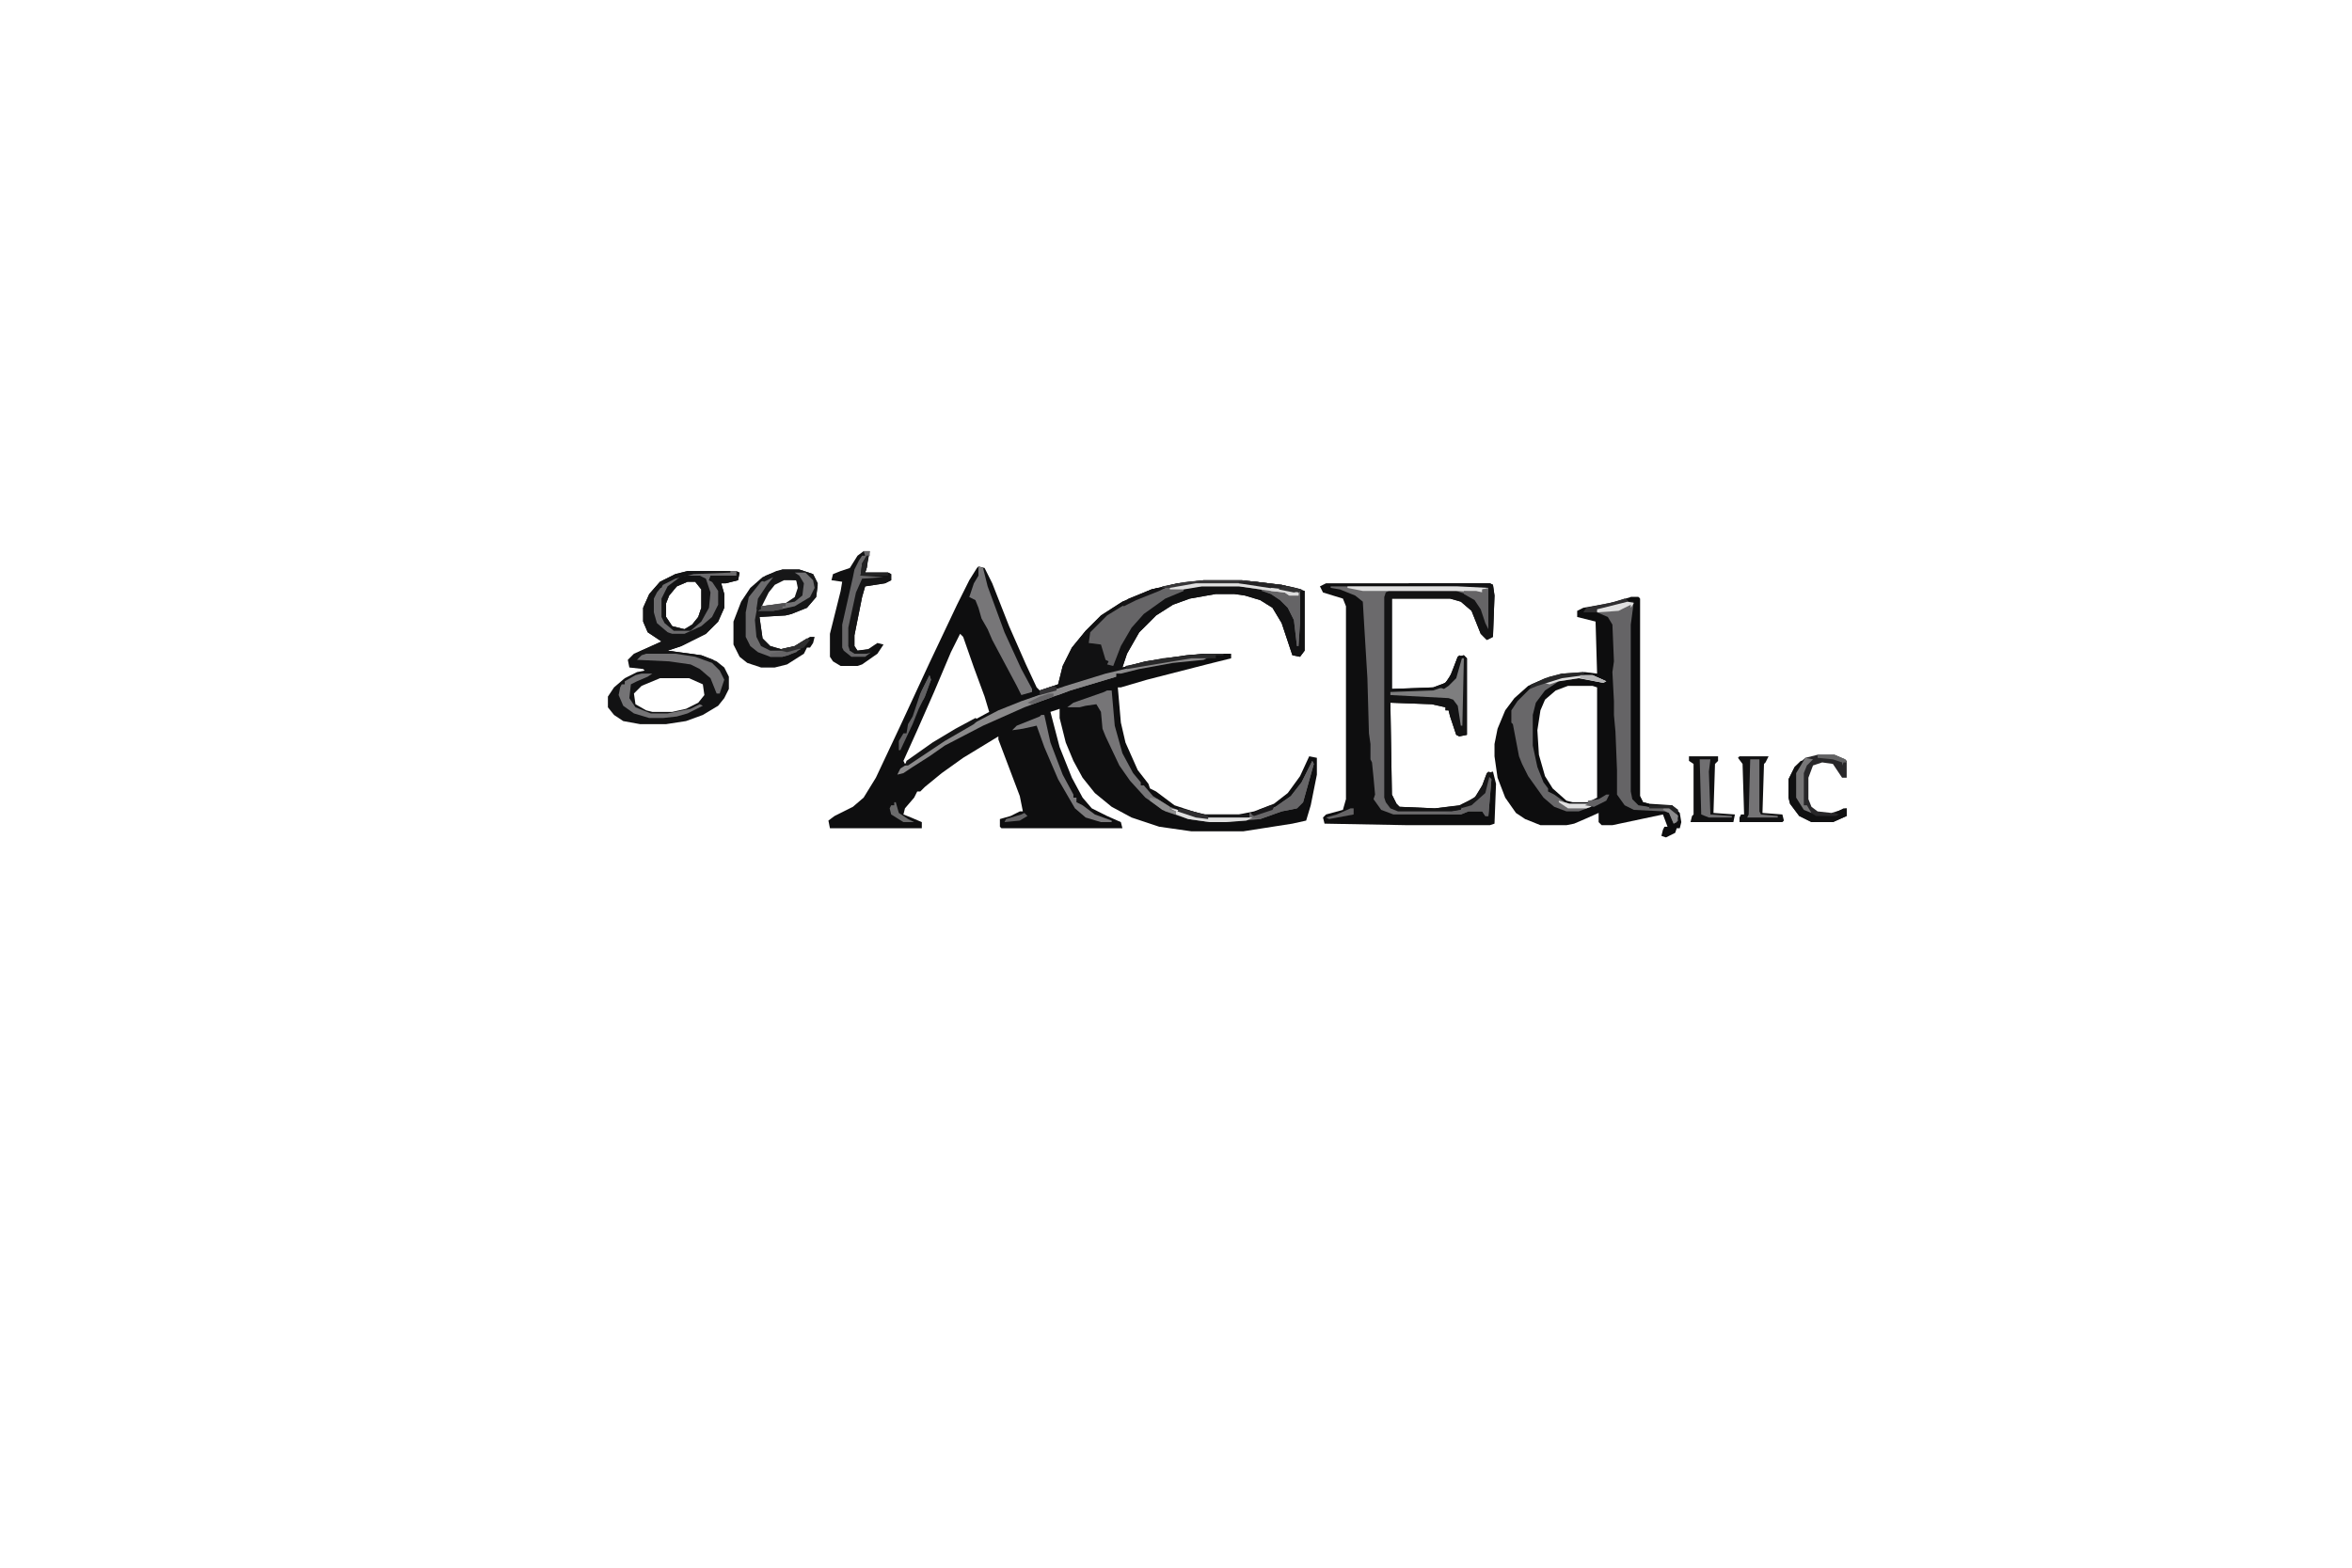
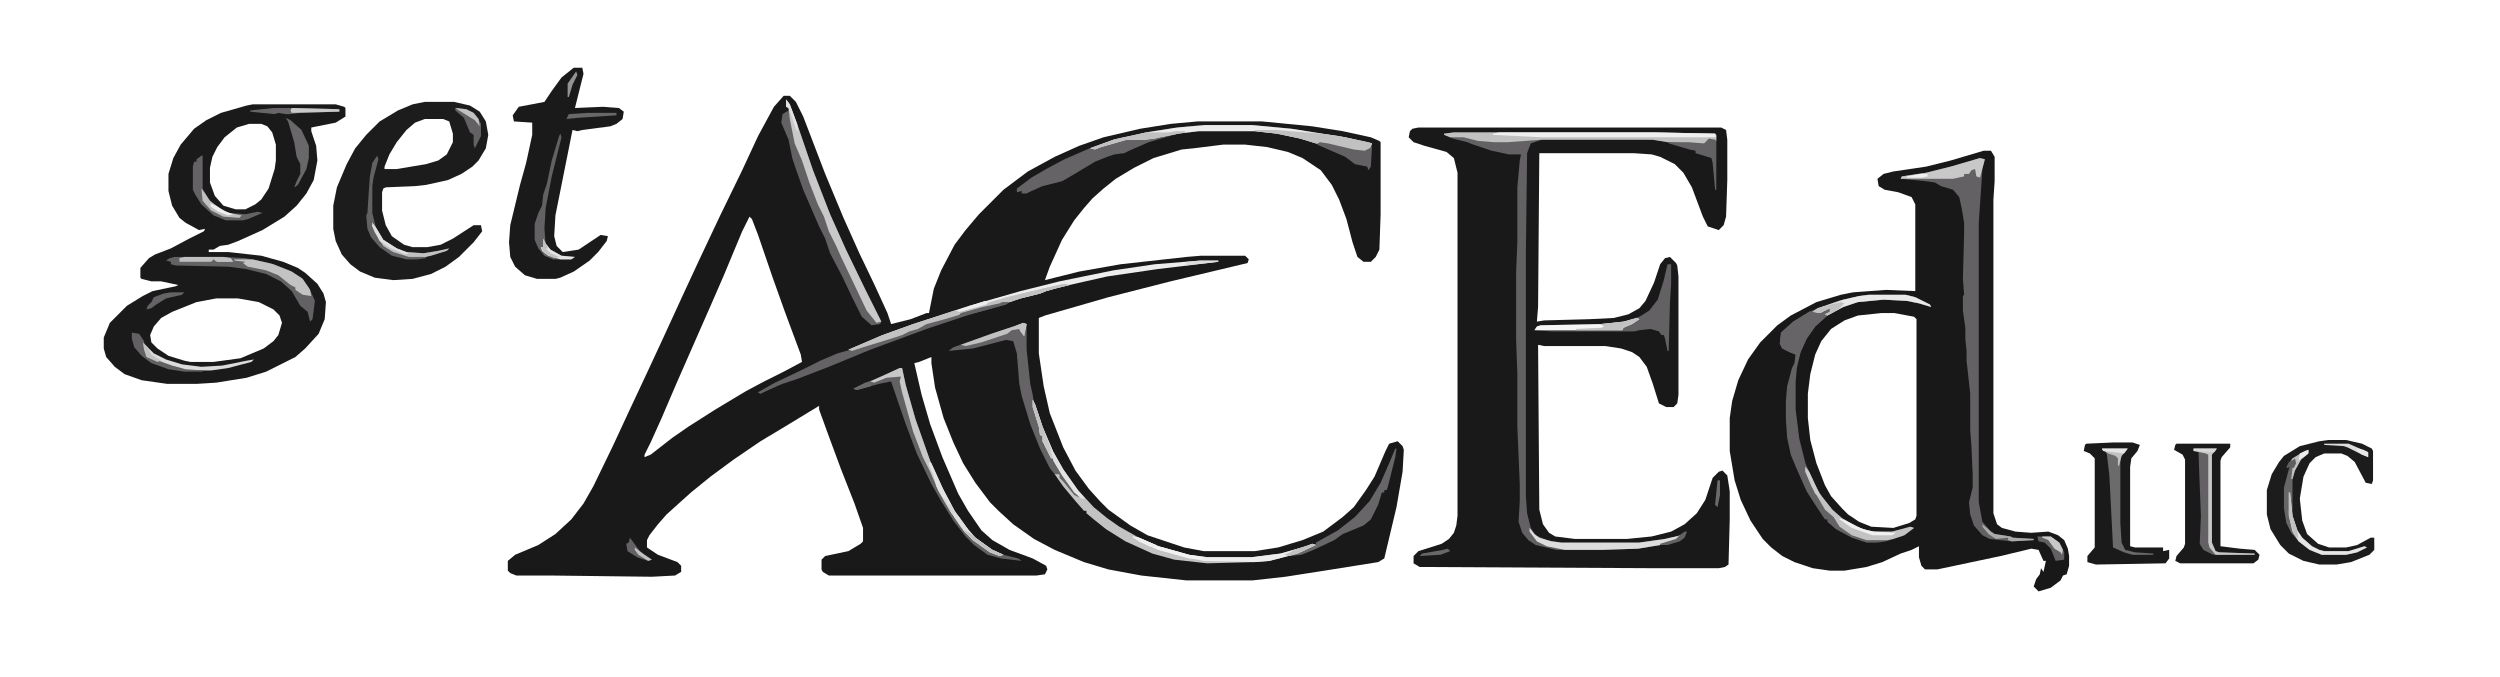
- <svg xmlns="http://www.w3.org/2000/svg" version="1.1" viewBox="0 0 1536 1024" width="1536" height="1024">
-   <path transform="translate(639,370)" d="m0 0 4 1 5 10 11 28 11 25 7 15 2 2 12-4 3-12 6-12 9-11 10-10 14-9 19-8 17-4 17-2h25l26 3 15 4v39l-3 4-5-1-7-21-6-10-8-5-10-3-7-1h-12l-17 3-11 4-11 7-11 11-8 14-3 9 15-4 27-4 12-1h17v3l-16 4-39 10-17 5h-2l2 23 3 13 8 18 7 9 1 3 4 2 12 9 15 5 5 1h22l10-2 13-5 9-7 8-11 6-13 5 1v11l-4 20-3 10-9 2-32 5h-34l-21-3-18-6-13-7-11-9-8-10-6-11-5-12-4-16v-6l-6 2 6 23 8 20 7 13 6 7 10 5 9 4 1 4h-79l-1-1v-5l7-2 6-3h2l-2-10-14-37v-2l-23 14-14 10-11 9-3 3h-2l-2 4-6 7-1 4 5 2 7 3v4h-60l-1-5 4-3 12-6 7-6 8-13 16-34 19-41 18-38 8-16 5-8zm-12 44-6 12-11 26-11 25-9 20 1 2 15-11 18-11 22-12-3-10-7-19-7-20z" fill="#0E0E0F" />
-   <path transform="translate(866,381)" d="m0 0h107l2 1 1 7-1 27-4 2-4-4-6-15-7-6-7-2h-38v59l27-1 8-3 4-6 4-11 4-1 2 2v50l-5 1-2-1-4-12-1-4h-2v-2l-9-2-27-1 1 60 3 6 2 2 23 1 16-2 10-5 5-8 3-8 4-1 2 8-1 26-3 1h-54l-54-1-1-4 2-2 11-3 2-7v-126l-2-5-13-4-2-4z" fill="#0E0E0F" />
-   <path transform="translate(1065,390)" d="m0 0h5l1 1v129l2 4 4 1 15 1 5 5 1 6-1 4h-2l-1 3-6 3-3-1 1-4 1-2h2l-3-8-33 7h-7l-2-2v-6l-9 4-7 3-5 1h-17l-10-4-6-4-7-10-5-13-2-14v-8l2-10 5-12 6-8 9-8 11-5 11-3 15-1 8 1-1-34-12-3v-4l4-2 17-3zm-41 58-8 3-7 6-3 7-2 13 1 16 4 14 5 8 9 8 4 1h10l6-3v-72l-3-1z" fill="#0D0D0E" />
-   <path transform="translate(786,379)" d="m0 0h25l26 3 15 4v39l-3 4-5-1-7-21-6-10-8-5-10-3-7-1h-12l-17 3-11 4-11 7-11 11-8 14-3 9 15-4 27-4 12-1h12v1h-5v2l-28 3-22 4-12 3h-3v2l-30 9-30 11-27 12-25 13-10 7-11 7-6 4-4 1 2-4 11-7 15-10 15-9 23-12 15-6 11-4 1-3 12-4 3-12 6-12 9-11 10-10 14-9 19-8 17-4z" fill="#111112" />
-   <path transform="translate(449,373)" d="m0 0h32l2 1-1 5-8 2h-3l2 7v9l-4 9-8 8-16 8-9 3 22 3 10 4 5 4 3 6v8l-3 6-4 5-10 6-11 4-13 2h-17l-11-2-6-4-4-5v-7l4-6 7-6 8-4 5-1-1-1-9-1-1-5 4-4 18-8-9-6-3-7v-9l4-9 7-8 10-5zm0 7-7 3-5 6-2 5v9l4 6 8 2 5-3 4-5 2-6v-12l-4-5zm-18 63-12 5-5 5 1 7 7 4 4 1h13l9-2 8-4 4-5-1-7-9-4z" fill="#121213" />
-   <path transform="translate(869,383)" d="m0 0h83l20 1v27l-2-4-3-9-4-6-7-4-5-1h-46v134l3 6 5 2h35l8-2 8-4 6-7 2-9 2 2-2 24h-2l-2-3h-9l-5 2h-44l-8-3-5-7 1-3-1-11-1-10-1-2v-10l-1-7-1-36-2-33-1-17-5-4-10-4-6-1z" fill="#6B6A6C" />
-   <path transform="translate(920,381)" d="m0 0h53l2 1 1 7-1 27-4 2-4-4-6-15-7-6-7-2h-38v59l27-1 8-3 4-6 4-11 4-1 2 2v50l-5 1-2-1-4-12-1-4h-2v-2l-9-2-27-1 1 60 3 6 2 2 23 1 18-2-1 3-6 1h-35l-5-2-3-4-1-3v-131l1-3 2-1h44l9 3 6 5 4 8 1 5 1-23h-20v-1l-32-1z" fill="#131314" />
-   <path transform="translate(511,372)" d="m0 0h11l9 3 3 6-1 9-6 7-10 4-4 1-17 1 2 14 5 5 7 2 9-2 10-6h3l-1 4-2 3h-2l-2 4-11 7-8 2h-9l-9-3-5-4-4-8v-15l5-13 6-9 8-7 9-4zm1 6-6 3-5 6-4 9 14-1 7-3 3-4 1-4-2-5z" fill="#111112" />
-   <path transform="translate(1063,393)" d="m0 0h4l-1 15v109l2 6 5 3 4 1h13l5 5 1 4-3 2-3-7-3-1-20-1-6-3-5-7v-16l-1-25-1-11v-9l-1-19 1-7-1-24-3-5-7-3v-2l16-4z" fill="#656466" />
-   <path transform="translate(564,360)" d="m0 0h4l-2 11-1 3h15l2 1v4l-4 2-13 2-2 7-5 25v7l2 3 7-1 6-4 4 1-4 6-10 7-3 1h-11l-5-3-2-3v-15l7-28 1-6-7-1 1-4 5-2 6-2 5-8z" fill="#101011" />
-   <path transform="translate(781,381)" d="m0 0h34l30 5h4v21l-1 15h-1l-2-17-4-8-5-5-6-4-7-3-14-2h-24l-12 1v2l-12 5-14 10-8 9-7 12-5 13-4-1 1-2-2-1-3-10-8-1 1-7 11-11 13-8 15-7 10-3z" fill="#666567" />
-   <path transform="translate(1025,441)" d="m0 0h15l9 4-2 1-16-3-13 2-9 6-6 8-2 8v20l3 14 4 10 3 4v2l4 2 7 5 3 1h15l-1 2-8 3h-8l-8-3-7-6-10-14-4-8-2-5-4-21-1-1v-8l4-6 8-8 7-4z" fill="#686769" />
-   <path transform="translate(723,451)" d="m0 0h3l2 23 5 18 7 13 5 6v2h2l6 7 11 7 13 5 8 2h31v-3l3 1 14-5 10-7 7-9 7-14 1 2-7 25-4 4-10 2-14 5-23 2h-10l-14-2-15-5-13-9-10-11-7-10-9-19-2-5-1-11-3-5-7 1-4 1h-8l4-3 20-7z" fill="#767577" />
-   <path transform="translate(477,373)" d="m0 0h4v3l-17 1-1 2 4 2 3 5v9l-4 8-9 8-10 4h-8l-5-3-6-5-2-7v-9l4-7h2l1-3 10-5 10-2zm-28 7-7 3-5 6-2 5v9l4 6 8 2 5-3 4-5 2-6v-12l-4-5z" fill="#6D6C6E" />
-   <path transform="translate(519,374)" d="m0 0h7l5 5 1 4h2l-1 7-6 7-10 4-4 1-17 1 2 14 5 5 7 2 9-2 8-5 2 1-4 5-10 5-4 1h-8l-8-3-5-4-3-6v-16l2-10 8-10 8-4 3 1-8 7-5 10-1 4h3v-2l16-2 6-1 5-4 1-8-3-5z" fill="#161617" />
-   <path transform="translate(449,373)" d="m0 0h28v1l-24 1-12 3-8 4-4 5-2 4v9l2 7 7 6 3 1h8l11-5 7-6 4-8v-9l-4-6-2-1 1-3h17v-2h2l-1 5-8 2h-3l2 7v9l-4 9-8 8-16 8-9 3 22 3 8 3-1 3-11-4-13-2h-19l-7 2 2-4 15-7-9-6-3-7v-9l4-9 7-8 10-5z" fill="#141415" />
-   <path transform="translate(1187,493)" d="m0 0h11l7 3 1 1v11h-3l-6-9-7-1-6 2-3 8v14l2 5 4 3 9 1 10-3v5l-9 4h-14l-8-4-6-8-1-4v-12l4-8 7-6z" fill="#282729" />
-   <path transform="translate(639,370)" d="m0 0 3 1 3 12 11 30 11 24 7 13v2l-7 2-3-6-16-30-3-7-4-7-2-7-2-5-4-2 3-9 3-5z" fill="#777678" />
-   <path transform="translate(1065,390)" d="m0 0h5l1 1v129l2 4 4 1v2l-7-1-4-4-1-5v-109l2-15h-5z" fill="#0C0C0D" />
-   <path transform="translate(1136,494)" d="m0 0h19l-2 4-1 1-1 32 13 1 1 4-1 1h-28v-3l1-2h2l-1-33-3-4z" fill="#111112" />
-   <path transform="translate(1103,494)" d="m0 0h19v3l-2 2-1 32 14 1-1 5h-28l1-4 1-1v-33l-3-2z" fill="#101011" />
-   <path transform="translate(778,429)" d="m0 0h12l-4 2-20 2-22 4-12 3h-3v2l-30 9-30 11-27 12-25 13-10 7-11 7-6 4-4 1 2-4 11-7 15-10 15-9 23-12 15-6 29-10 26-8 21-5 21-4z" fill="#8B8A8B" />
-   <path transform="translate(448,376)" d="m0 0h9l4 2 3 9-1 10-5 9-7 6h-11l-6-5-2-4v-12l4-8 8-6zm1 4-7 3-5 6-2 5v9l4 6 8 2 5-3 4-5 2-6v-12l-4-5z" fill="#131314" />
-   <path transform="translate(680,467)" d="m0 0h2l4 18 8 21 7 13v2h2v3l4 2 8 6 11 4v1h-7l-10-3-7-6-11-19-9-21-5-14-9 2-7 1 3-3 15-6z" fill="#7C7B7D" />
-   <path transform="translate(505,376)" d="m0 0 3 1-8 7-5 10-2 11 1 11 3 6 6 3h11l9-2-3 3-9 3h-8l-8-3-5-4-3-6v-16l2-10 8-10z" fill="#6D6C6E" />
-   <path transform="translate(564,360)" d="m0 0h4v3l-3 2-3 11h18l-3 2-14 1-5 16-3 15v15l3 1h11l-4 3h-9l-5-4-1-2v-15l7-31 1-5 3-6 2-3h2z" fill="#686769" />
-   <path transform="translate(422,427)" d="m0 0h19l13 2 11 4 5 5 3 6-3 9h-2l-4-10-7-6-6-3-14-2-21-1 3-3z" fill="#727173" />
-   <path transform="translate(566,363)" d="m0 0h1l-1 8-1 3h15l2 1v4l-4 2-13 2-2 7-5 25v7l2 3 9-1 1 2-4 1h-8l-3-2-1-3v-12l5-23 4-9 14-1-15-1 1-8z" fill="#151516" />
-   <path transform="translate(954,430)" d="m0 0h2l-1 44h-1l-2-13-3-4-3-1-38-2v-2l28-1 9-3 5-5z" fill="#7E7E7F" />
-   <path transform="translate(511,372)" d="m0 0h11l9 3 3 6v2h-2l-3-6-3-2h-4l3 3 1 8-3 5-6 4-4-1 6-4 2-6-1-5h-8l-6 3-4 5-4 8-1 3h-3l1-7 6-9 4-5-6 3-2-1 3-3z" fill="#171718" />
-   <path transform="translate(1178,496)" d="m0 0m-2 1h2l-4 8v16l4 7 8 5h13l2-1-3-1 6-3h2v5l-9 4h-14l-8-4-6-8-1-4v-12l4-8z" fill="#101011" />
-   <path transform="translate(857,497)" d="m0 0 1 2-7 25-4 4-10 2-14 5-7-1v-3l3 1 14-5 10-7 7-9z" fill="#676668" />
-   <path transform="translate(419,440)" d="m0 0h7l-3 2-7 3-4 2-1 9 4 6 10 4h11l15-3 6-3 2 1-10 5-7 2-9 1h-9l-10-3-7-5-3-7 1-5 1-2h2v-2l7-4z" fill="#747375" />
-   <path transform="translate(1143,496)" d="m0 0h6v34l1 2 11 1v1h-20l1-2z" fill="#747375" />
-   <path transform="translate(1110,496)" d="m0 0h7l-1 8 1 28 14 1v1h-15l-5-2z" fill="#706F71" />
-   <path transform="translate(824,385)" d="m0 0 15 1 5 2 4 1 1-3v21l-1 15h-1l-2-17-4-8-5-5-6-4-6-2z" fill="#656466" />
-   <path transform="translate(880,383)" d="m0 0h72l20 1-4 1v2l-16-1h-62l-10-2z" fill="#E0E0E0" />
-   <path transform="translate(519,374)" d="m0 0h7l5 5 1 5-3 6-10 6-14 3h-10l2-1v-2l16-2 6-1 5-4 1-8-3-5z" fill="#727173" />
-   <path transform="translate(786,379)" d="m0 0h25l26 3 13 3-2 2-33-5h-34l-12 2h-10v-1l16-3z" fill="#373638" />
-   <path transform="translate(972,507)" d="m0 0 2 2-2 24h-2l-2-3h-9l-5 2h-10v-1l11-2 1-2 8-4 6-7z" fill="#656466" />
-   <path transform="translate(968,385)" d="m0 0h4v26l-2-4-3-9-4-6-7-4v-2h8l4 1z" fill="#656466" />
-   <path transform="translate(637,469)" d="m0 0 2 1-3 3-19 11-24 16h-2l1-3 17-12 15-9z" fill="#141415" />
-   <path transform="translate(1179,495)" d="m0 0 5 1-4 4-2 5v21h2l3 5-5-2-5-8v-16z" fill="#777677" />
-   <path transform="translate(781,381)" d="m0 0h34l30 5 3 1v2h-6l-3-2-9-1-21-3h-24l-12 2h-9v-1z" fill="#E0E0E0" />
-   <path transform="translate(787,427)" d="m0 0h12v1h-5v2h-16l-42 7-1-2 24-5z" fill="#29292A" />
-   <path transform="translate(770,528)" d="m0 0 9 2 8 2h29v2l-4 1h-27l-16-5z" fill="#1A1A1B" />
-   <path transform="translate(607,441)" d="m0 0 1 3-4 11-4 8-4 10-8 17h-1v-6l3-5h2l1-6 3-5 5-15z" fill="#656466" />
-   <path transform="translate(725,441)" d="m0 0 4 1-30 9-8 3-9 1-8 3-3-1 19-7 10-2z" fill="#8A898A" />
-   <path transform="translate(764,528)" d="m0 0 5 1 16 5h33l-4 2-14 1h-10l-14-2-8-3v-2z" fill="#E0E0E0" />
-   <path transform="translate(809,380)" d="m0 0h12l21 3 8 2-2 2-39-6z" fill="#242325" />
-   <path transform="translate(972,504)" d="m0 0 3 1-2 1-3 12-9 8-7 2 4-4 6-4 4-7 3-8z" fill="#171718" />
-   <path transform="translate(1061,391)" d="m0 0 2 1v2l-14 4h-6v2h-9l2-3 19-4z" fill="#2F2E30" />
-   <path transform="translate(1025,441)" d="m0 0h15l9 4-2 1-16-3-13 2-6 2-4-1 12-4z" fill="#E0E0E0" />
-   <path transform="translate(953,428)" d="m0 0 2 1-4 14-5 5-3 2-3-1 6-5 6-15z" fill="#111112" />
-   <path transform="translate(1034,439)" d="m0 0 1 2-15 2-16 5-5 2 1-3 12-5 8-2z" fill="#272728" />
-   <path transform="translate(566,363)" d="m0 0h1l-1 8-1 3h15v2h-18l1-8z" fill="#222223" />
-   <path transform="translate(751,521)" d="m0 0 5 1 8 5v2l4 1v2l-9-3-8-6z" fill="#8E8E8F" />
-   <path transform="translate(1063,393)" d="m0 0 4 1-2 3v-2l-8 4-14 1v-2l16-4z" fill="#E0E0E0" />
-   <path transform="translate(584,524)" d="m0 0h1l2 7 6 4 4 2h-7l-8-5-1-4 1-2h2z" fill="#6B6B6C" />
-   <path transform="translate(756,384)" d="m0 0h5l-4 2-15 6-8 4-2-1 5-4 15-6z" fill="#141315" />
-   <path transform="translate(511,394)" d="m0 0h2v2h-2v2l-6 1h-10l2-1v-2z" fill="#515052" />
-   <path transform="translate(770,528)" d="m0 0 9 2 10 3v2l-8-1-12-4z" fill="#2F2E30" />
-   <path transform="translate(1187,493)" d="m0 0h11l7 3 1 2h-2l-1 2v-2l-6-2-10-1z" fill="#636364" />
-   <path transform="translate(521,423)" d="m0 0 2 1-8 4-4 1h-8v-2z" fill="#656466" />
-   <path transform="translate(1087,527)" d="m0 0 5 1 4 5-1 4-2 1-3-7-4-2z" fill="#8C8B8C" />
-   <path transform="translate(882,528)" d="m0 0h2v4l-16 3-2-1 7-2z" fill="#656466" />
-   <path transform="translate(1018,523)" d="m0 0 7 2h15l-1 2-3 1h-12l-6-4z" fill="#E0E0E0" />
-   <path transform="translate(527,417)" d="m0 0 2 1-4 5-11 3-4-1v-1l9-2z" fill="#2E2E2F" />
-   <path transform="translate(1077,526)" d="m0 0h15l4 3-1 3-5-4h-13z" fill="#232324" />
-   <path transform="translate(1049,519)" d="m0 0h2l-2 4-8 4-6-1 2-1v-2l7-1z" fill="#646365" />
-   <path transform="translate(607,441)" d="m0 0 1 3-4 11-1 2h-3l2-6z" fill="#626163" />
-   <path transform="translate(688,452)" d="m0 0m-3 1h3v2l-14 5-3-1 8-4z" fill="#656466" />
-   <path transform="translate(830,384)" d="m0 0 10 1 8 2v2h-6l-3-2-9-1z" fill="#DCDCDC" />
-   <path transform="translate(832,525)" d="m0 0m-2 1 2 1-1 2-12 4-2-1 5-3z" fill="#19181A" />
-   <path transform="translate(1032,441)" d="m0 0h8l9 4-2 1-15-3z" fill="#B5B5B6" />
-   <path transform="translate(669,531)" d="m0 0 2 2-5 3-10 1 1-2 10-3z" fill="#656466" />
-   <path transform="translate(838,383)" d="m0 0 8 1 4 2-5 1-10-2z" fill="#313132" />
-   <path transform="translate(688,448)" d="m0 0 2 1v2l-11 3v-3z" fill="#333234" />
+ <svg xmlns="http://www.w3.org/2000/svg" version="1.1" viewBox="0 0 2048 553" width="891" height="241">
+   <path transform="translate(642,78)" d="m0 0h5l5 5 6 12 18 47 15 36 13 29 12 25 11 24 3 9 16-4 13-5h2l4-20 6-15 11-21 9-12 11-13 20-20 20-15 22-12 20-9 20-7 30-7 25-4 22-2h53l41 4 25 4 23 5 7 3 1 1v59l-1 29-3 6-4 4h-6l-5-4-4-12-5-19-6-16-6-12-9-12-15-10-12-5-17-4-18-2h-18l-24 3-10 1-23 7-16 8-15 9-10 8-9 8-7 8-8 10-10 16-10 22-4 11 28-7 34-6 54-6 12-1h36l3 3-1 3-63 15-51 13-52 15-5 2v29l4 27 5 22 11 28 10 19 11 15 9 10 7 7 18 13 14 8 30 10 16 3h42l19-3 20-6 17-7 16-12 9-8 10-14 7-11 9-21 3-6 7-2 4 4 1 3-1 18-5 29-10 42-5 3-44 7-32 5-27 3h-54l-37-4-27-5-20-6-24-10-17-9-17-12-12-11-7-7-12-16-10-16-8-17-8-20-7-25-3-20v-5l-10 4-4 1 6 26 7 24 10 27 13 30 8 14 11 16 9 8 14 8 19 7 11 6 1 3-2 4-7 1h-170l-5-3-1-2v-8l3-3 19-4 10-6 2-2v-11l-7-20-11-28-10-27-8-22v-3l-28 17-20 12-22 15-19 14-16 13-20 18-7 8-7 9-2 4v6l9 6 16 6 3 3v5l-5 3-19 1-82-1h-29l-5-2-2-2v-8l6-5 19-8 14-9 13-12 10-13 8-14 16-33 13-28 15-32 13-28 17-37 13-28 17-36 18-37 13-28 13-24zm-28 99-6 12-15 36-10 23-11 25-18 41-12 28-9 20-5 10v2l5-2 18-14 13-9 22-14 25-15 15-8 16-8 15-8-1-6-13-35-10-28-12-35-5-13z" fill="#19191A" />
+   <path transform="translate(1162,104)" d="m0 0h248l4 2 1 8v33l-1 30-2 7-4 4-9-3-4-8-9-24-7-12-7-7-12-6-7-2-15-1h-77l-1 126-1 12 6-1 37-1 20-1 12-3 9-5 5-6 7-15 5-15 4-5 4-1 5 5 1 2 1 9v97l-1 7-3 3h-6l-6-3-5-16-5-14-6-8-6-4-9-3-13-2h-50l-5-1 1 135 3 12 5 7 5 3 16 2h43l20-2 16-4 11-6 10-9 7-11 6-18 5-5 3-1 4 4 2 13v23l-1 37-3 2-5 1h-53l-192-1-5-3v-6l4-4 19-6 6-4 4-5 2-6 1-8v-281l-3-12-6-5-18-5-9-3-4-4 1-5 2-2z" fill="#19191A" />
+   <path transform="translate(1625,123)" d="m0 0h6l3 5v20l-1 15v257l3 9 4 3 11 3 13 1 14-1 8 3 5 4 3 7 1 6v8l-2 7-3 1-2 4-8 6-10 3-4-4 2-6 3-4 1-5 2 3 2-9h-2l-4-9-6-1-25 6-52 11h-10l-3-3-2-7v-9l-6 3-9 3-15 7-13 4-18 3h-12l-14-2-15-5-10-5-9-7-7-7-10-15-8-17-5-16-4-24v-27l2-14 5-17 8-17 10-14 14-14 11-8 21-11 20-6 10-2 27-2 24 1v-71l-3-6-11-4-11-2-5-3-1-6 5-4 8-2 27-4 20-5zm-84 133-19 2-11 4-11 7-8 10-5 11-4 16-2 16v20l2 18 5 19 7 18 5 9 9 10 5 5 9 6 10 4 18 1 13-4 5-3 1-3v-161l-2-2-16-3z" fill="#181819" />
+   <path transform="translate(207,85)" d="m0 0h68l7 2 1 1v7l-8 5-20 4v3l4 12 1 12-3 16-6 11-8 10-10 9-18 11-20 9-8 3-7 1-5 3h-4v2h16l27 3 18 5 12 5 6 4 10 9 5 8 2 7-1 14-5 12-11 12-8 7-24 12-16 5-25 4-16 1h-24l-21-3-14-5-8-6-7-8-2-7v-9l5-12 14-14 13-8 8-4 19-4 2-1-14-3h-8l-8-2-1-1v-8l7-8 5-3 13-5 15-8 12-6 1-2-5 1-11-6-5-4-6-10-3-12v-14l4-13 6-11 11-13 10-7 12-6 21-6zm-3 16-10 3-10 8-6 8-4 8-2 9v12l4 11 7 8 10 3h8l8-4 5-4 6-9 5-16 1-7v-13l-3-10-4-5-5-2zm-27 143-16 3-20 8-9 5-6 7-3 7 1 6 5 5 9 6 13 4 5 1h19l22-3 19-8 8-6 4-5 3-10-2-6-5-5-12-6-17-3z" fill="#1A1A1B" />
+   <path transform="translate(348,83)" d="m0 0h24l13 3 8 5 5 8 2 11-2 11-6 10-5 5-9 6-11 5-18 4-9 1-24 1-2 1-1 3v15l3 12 5 9 10 7 7 2h12l11-2 10-5 17-11h6l1 5-7 9-12 12-11 8-12 6-15 4-16 1-15-2-12-5-8-6-7-8-5-11-2-10v-19l3-15 8-19 7-13 9-11 11-11 15-9 12-5zm0 14-8 3-7 6-8 10-6 10-4 10v2h10l24-4 10-3 7-5 5-10v-7l-3-10-5-2z" fill="#1C1C1D" />
+   <path transform="translate(470,55)" d="m0 0h7l1 5-7 28 23-1 13 1 4 3-1 6-5 4-5 2-23 3-4 1-4-1-14 70-1 17 2 8 5 5 13-2 18-12 6 1-1 4-7 9-7 7-13 9-11 5-4 1h-15l-10-3-8-7-4-8-1-12 1-14 8-33 5-18 5-23v-10l-15-1-1-5 5-7 21-4 6-9 8-11z" fill="#1A1A1B" />
+   <path transform="translate(1191,108)" d="m0 0h165l49 1 1 1v5l-6-1-4 4-13-1-17-1-12-2h-91l-9 3-3 8-1 81v200l1 14 3 12 4 6 9 4 12 2h64l21-3 13-3-4 4-13 4-18 3-30 1h-37l-17-4-6-4-5-6-3-9 1-17v-14l-2-47v-44l-1-27v-55l1-25v-45l2-22 1-5h-10l-14-3-15-5-5-2-12-3-7-3v-1z" fill="#636163" />
+   <path transform="translate(1907,360)" d="m0 0h15l13 3 8 4 1 2v24l-1 3-5-1-9-17-6-5-5-2h-14l-7 3-5 5-5 11-3 18 2 18 4 11 9 8 9 3h14l9-2 11-6h3v10l-4 4-15 6-12 2h-14l-13-3-12-6-7-7-8-13-3-12v-20l4-13 6-10 4-5 13-8 16-4z" fill="#1C1C1D" />
+   <path transform="translate(1622,129)" d="m0 0 4 1-2 8-3 44v229l3 16 7 8 3 2 13 2 2 1 17 1v1l-18 1-18-2-6-3-7-8-3-9-1-10 3-12v-11l-1-23-1-13v-30l-3-27v-8l-1-10v-9l-2-14v-12l1-1-1-13 1-37v-9l-2-12-2-9-5-6-10-3-5-3-7-1-21-2 1-2 20-3 20-5z" fill="#636163" />
+   <path transform="translate(1731,362)" d="m0 0h16l6 2-2 5-5 6-1 7v65l4 1h23v3l5-1v7l-3 4-57 1-7-2v-5l6-7v-73l-4-4-5-2 1-5 1-1z" fill="#1A1A1B" />
+   <path transform="translate(1783,363)" d="m0 0h44v3l-7 8-1 3v70l16 2 12 1 4 4-1 4-4 3h-60l-4-2 1-4 6-7 1-3v-69l-2-4-7-4 1-4z" fill="#1A1A1B" />
+   <path transform="translate(1531,241)" d="m0 0h30l8 2 12 6 1 2-10-3-10-2-19-1-21 2-12 4-13 7-10 9-7 10-5 11-3 13-1 11v23l3 24 5 20 8 18 6 10 9 11 7 6 12 7 9 3 5 1h15l15-4 3 1-8 6-15 5-7 1h-9l-12-4-13-7-7-6v-2h-2l-8-12-7-11-8-18-5-12-3-14-1-15v-15l1-12 4-15 2-4 1-7-5-2-6-3-2-4 1-9 10-9 13-8 24-9 17-4z" fill="#646264" />
+   <path transform="translate(987,102)" d="m0 0h39l32 3 44 7 22 5-2 5-5 2-18-3-14-4h-7l-13-4-19-4-18-2h-46l-17 2-24 7-16 7-4 2-8 1-6 2-10 4-20 12-7 4-16 4-9 4-4 2h-4v-2l-4 1v-3l12-9 12-7 15-8 23-10 20-7 29-6 29-4z" fill="#656365" />
+   <path transform="translate(644,81)" d="m0 0 3 4 6 16 13 38 14 36 13 29 16 33 13 26-1 2-7 1-8-7-8-16-8-17-10-19-4-12-5-10-13-30-6-17-3-9-3-15-6-14 1-7 5-3v-2l-2-1z" fill="#636163" />
+   <path transform="translate(846,327)" d="m0 0 2 4 6 18 9 21 8 14 12 17 13 14 11 9 10 7 16 9 16 7 25 7 15 2h36l24-3 21-6 5-2 3 1-15 7-23 6-13 1-38 1-27-3-18-5-22-10-16-10-10-8-6-5v-2h-2l-7-8-10-12-7-10 1-2 3 2 3 5 6 7 5 6-2-3-10-14-7-12v-2h-2l-7-14v-5h-2l-1-7-5-16z" fill="#C3C3C3" />
+   <path transform="translate(737,301)" d="m0 0h2l3 14 8 28 12 34 11 24 9 17 10 14 7 8 14 10 9 4 12 3 3 2-17-2-11-3-11-8-7-7-10-13-10-16-8-14-12-25-9-24-10-29-2-6-10 2-18 5-3-1 10-5 13-5z" fill="#636163" />
+   <path transform="translate(1191,108)" d="m0 0h165l49 1 1 1v5l-6-1-4 4-13-1-17-1-12-2h-91l-28 2h-11l-13-1-12-3h-11l-5-2v-1z" fill="#C1C1C1" />
+   <path transform="translate(838,264)" d="m0 0 3 1v21l3 28 2 9 2 13 5 16-1 4h2l1 8 2 1v3l2 1 2 6h2l10 17 10 13 1 2-4-2-9-11-3-3v-3h-4l-4-5-8-16-8-20-7-23-2-10-2-25-3-10-6-1-27 7-20 2 4-3 34-12 21-7z" fill="#656365" />
+   <path transform="translate(143,210)" d="m0 0h40l18 1 20 4 16 6 10 6 6 8 5 11-2 15-2 2-2-8-6-5-7-12-9-8-12-6-16-4-15-2-43-1-4-1v-2l-4-1 3-2z" fill="#636163" />
+   <path transform="translate(1366,216)" d="m0 0h3v16l-1 16-1 39h-1l-2-10-1-3h-2l-2-3-7-2-9 1-4 1h-68l-14-1 2-3 3-1 49-1 19-2 13-4 8-5 7-9 5-16z" fill="#636163" />
+   <path transform="translate(987,102)" d="m0 0h39l32 3 44 7 22 5-2 5-5 2-18-3-14-4h-7l-13-4-19-4-18-2h-46l-17 2-15 3-4 1-8 1h-15l-21 6-5 2-4-1 19-7 27-6 25-4z" fill="#ECECEC" />
+   <path transform="translate(983,213)" d="m0 0h15v1l-50 6-41 6-31 7-12 3-7 2-5 2-16 4-9 3-12 3-21 5-20 6-15 4-7 4-7 2-6 3-6 2-26 8-9 3-3-1 28-12 25-9 46-15 42-12 32-8 44-9 34-5z" fill="#EDEDED" />
+   <path transform="translate(1531,241)" d="m0 0h30l8 2 12 6 1 2-10-3-10-2-19-1-21 2-12 4-13 7-10 9-7 10-5 11-2 7h-2v-5l-5-2-6-3-2-4 1-9 10-9 13-8 24-9 17-4z" fill="#666466" />
+   <path transform="translate(644,81)" d="m0 0 3 4 6 16 13 38 14 36 13 29 16 33 13 26-4 1-8-10-10-21-11-23-4-9-6-12-4-12-5-10-7-18-6-18-6-14-4-20-1-9-2-1z" fill="#C9C9C9" />
+   <path transform="translate(1797,367)" d="m0 0h19l-4 5v72l3 7 3 1 29 1v1h-34l-8-4-3-5 1-23-1-25-1-28h-4z" fill="#636163" />
+   <path transform="translate(821,247)" d="m0 0h6l-3 2-29 8-36 12-46 17-34 14-26 10-12 4-10 4-8 4-2-1 16-9 19-9 16-8 14-6 25-7 22-7 8-3 6-3 9-3 6-3 23-6 20-6 14-3z" fill="#646264" />
+   <path transform="translate(1722,367)" d="m0 0h21l-5 6-1 3v52l1 16 3 6 8 2 15 1v1h-17l-7-2-9-4-3-59-2-17-1-3-3-1z" fill="#6C6B6C" />
+   <path transform="translate(1143,367)" d="m0 0h1l-1 7-6 24-1 3h-2v2h-2l-3 10-6 12-6 5-17 7-7 5-17 8-10 4-10 1 3-2 11-4 6-3h2v-2l18-10 14-11 12-13 9-15 7-16z" fill="#686668" />
+   <path transform="translate(737,301)" d="m0 0h2l3 14 8 28 12 34 11 24 9 17 10 14 7 8 14 10 9 4-3 1-8-3-14-10-7-7-11-16-10-17-7-16-6-12-8-21-9-32-2-9 1-4-12 1-10 4-3-1z" fill="#C8C8C8" />
+   <path transform="translate(1228,108)" d="m0 0h128l49 1 1 3h-143l-40-2v-1z" fill="#EFEFEF" />
+   <path transform="translate(872,232)" d="m0 0 4 1-12 3-7 2-5 2-16 4-9 3-12 3-21 5-20 6-15 4-7 4-7 2-6 3-6 2-26 8-9 3-3-1 28-12 25-9 34-11 8-1 35-10 29-7z" fill="#C2C2C2" />
+   <path transform="translate(1891,368)" d="m0 0v3l-6 5-5 9-2 7v30l4 12 4 6 8 7 6 3 4 1h20l13-4 2 1-8 4-9 2h-20l-10-4-9-7-6-7-4-8-2-12v-17l4-15 1-2h-3l4-6 9-6z" fill="#676567" />
+   <path transform="translate(1028,106)" d="m0 0h17l25 2 12 1 15 2 24 5 3 1-2 5-5 2-18-3-14-4h-7l-13-4-19-4-18-2z" fill="#C1C1C1" />
+   <path transform="translate(1479,382)" d="m0 0 3 4 8 17 11 14 8 7 12 7 9 3 5 1h15l15-4 3 1-8 6-9 3-5 1h-17l-12-4-10-7-5-8-7-6-11-19-5-12z" fill="#C3C3C3" />
+   <path transform="translate(165,127)" d="m0 0h1v27l5 9 8 7 9 4 13 1 10-2 4 1-12 5-4 1h-14l-10-4-10-9-5-8-2-4v-19l1-4h2v-2z" fill="#646264" />
+   <path transform="translate(1253,432)" d="m0 0 4 5 4 3 10 3 8 1h64l21-3 13-3-4 4-13 4-18 3-30 1h-30l-15-3-8-4-6-8z" fill="#ddd" />
+   <path transform="translate(309,127)" d="m0 0 1 3-4 15-1 7v22l3 12 6 10 11 7 8 3 14 1 12-2 9-2-2 2-13 4h-4v2l-7 1h-9l-12-3-10-7-7-8-3-7-1-11 1-2 1-16 1-14 2-11z" fill="#636163" />
+   <path transform="translate(1622,129)" d="m0 0 4 1-4 15-3-1-1-6-3 1-2 3h-4v2l-9 2h-43l1-2 20-3 20-5z" fill="#C8C8C8" />
+   <path transform="translate(459,109)" d="m0 0 1 3-8 32-5 26-1 17 1 12 4 5 9 5 11 1-3 2h-15l-7-3-5-6-3-7v-13l3-9 3-6 1-9 3-9 4-19 6-20z" fill="#636163" />
+   <path transform="translate(192,212)" d="m0 0h15l17 4 15 6 9 6 6 9 1 5-7-1-6-4v-2l-4-2-10-8-10-4-15-3-4-3 2-1-9-1z" fill="#C3C3C3" />
+   <path transform="translate(1531,241)" d="m0 0h30l8 2 12 6 1 2-10-3-10-2-19-1-21 2-12 4-13 7-2-1 4-2v-3l-8 4-6-1 4-3 21-7 13-3z" fill="#E9E9E9" />
+   <path transform="translate(928,439)" d="m0 0 5 1 16 7 25 7 15 2h36l24-3 21-6 5-2 3 1-15 7-23 6-12 1-42-1-15-3-22-6-16-7z" fill="#EDEDED" />
+   <path transform="translate(1341,260)" d="m0 0 2 1-6 4-7 3-1 2h-72l2-3 3-1 49-1 19-2z" fill="#F5F5F5" />
+   <path transform="translate(234,96)" d="m0 0 4 2 9 8 6 13v10l-2 9-7 13-3 2 2-5 3-6v-8l-3-6-2-12-5-17z" fill="#696769" />
+   <path transform="translate(1081,116)" d="m0 0 7 1 21 5 9 1 4-2 2-2-1 17-2 3-1-3-10-2-8-6-23-10z" fill="#636163" />
+   <path transform="translate(1400,113)" d="m0 0 5 1 1 1v40h-1l-2-22-1-4-13-4v-2l-5-1-17-5v-1h16l13 1z" fill="#636163" />
+   <path transform="translate(117,280)" d="m0 0 9 9 10 5 13 4 16 2 17-1 20-4 6-1-2 2-19 5-14 2h-21l-18-5-9-4-5-2-2-6z" fill="#DBDBDB" />
+   <path transform="translate(373,88)" d="m0 0 9 1 6 3 4 5 2 4v10l-5 10-1-3v-8l-3-2-5-12-7-6z" fill="#636163" />
+   <path transform="translate(846,327)" d="m0 0 2 4 6 18 9 21 8 14 12 17 6 7h-3l-6-5-10-14-7-12v-2h-2l-7-14v-5h-2l-1-7-5-16z" fill="#E4E4E4" />
+   <path transform="translate(108,272)" d="m0 0 6 1 4 6 1 7 1 4v2l7 2 14 5 11 3 14 1v1h-15l-13-2-14-5-8-6-6-7-2-7z" fill="#626062" />
+   <path transform="translate(761,378)" d="m0 0 2 1 9 20 10 19 10 14 7 8 14 10 9 4-3 1-8-3-14-10-7-7-11-16-10-17-2-4-2-8-4-10z" fill="#E3E3E3" />
+   <path transform="translate(1875,403)" d="m0 0h1l2 19 4 12 4 6 8 7 6 3 4 1h20l13-4 2 1-8 4-9 2h-20l-10-4-9-7-5-8-3-13z" fill="#E6E6E6" />
+   <path transform="translate(1797,367)" d="m0 0h19l-4 5v72l3 7 3 1 29 1v1h-32l-5-6-1-4v-72l-2-1-10-2z" fill="#C7C7C7" />
+   <path transform="translate(872,232)" d="m0 0 4 1-12 3-7 2-5 2-16 4-9 3-12 3-18 4-3-1 7-3 24-7 29-7z" fill="#C1C1C1" />
+   <path transform="translate(224,88)" d="m0 0h17l37 1v2l-32 1-9 1h-3l-6-1-3 1-20-2v-1z" fill="#676567" />
+   <path transform="translate(1669,439)" d="m0 0h11l7 5 4 8v6l-7 1-4-10-5-5-5-1z" fill="#626062" />
+   <path transform="translate(963,107)" d="m0 0h8v1l-21 4-4 1-8 1h-15l-21 6-5 2-4-1 19-7 27-6h18z" fill="#C1C1C1" />
+   <path transform="translate(838,264)" d="m0 0 3 1-2 10-3-4-1-2-6 1-4 3-21 7-13 3-4-1 25-9 24-8z" fill="#C1C1C1" />
+   <path transform="translate(305,182)" d="m0 0 3 4 6 10 11 7 8 3 14 1 12-2 9-2-2 2-13 4-4 1h-14l-13-4-8-5-7-11-2-5z" fill="#C1C1C1" />
+   <path transform="translate(151,210)" d="m0 0h32l6 1 2 3h-13l-3-2-2 2h-26v-3z" fill="#BFBFBF" />
+   <path transform="translate(1341,260)" d="m0 0 2 1-6 4-7 3-1 2h-38v-1l21-1 2-1-3-2 19-2z" fill="#C2C2C2" />
+   <path transform="translate(165,154)" d="m0 0 3 4 4 6 9 7 7 3 10 2-2 2-13-1-10-5-7-8z" fill="#C1C1C1" />
+   <path transform="translate(516,440)" d="m0 0 9 12 9 6-3 1-9-3-8-5-1-6 2-1z" fill="#646264" />
+   <path transform="translate(846,327)" d="m0 0 2 4 6 18 7 18 2 8h-2l-7-14v-5h-2l-1-7-5-16z" fill="#C8C8C8" />
+   <path transform="translate(928,439)" d="m0 0 5 1 16 7 25 7 11 2 1 2-12-1-25-7-16-7z" fill="#F2F2F2" />
+   <path transform="translate(140,239)" d="m0 0h11l-2 2-13 3-8 5-4 3-4 1 1-3 3-3 2-4 8-3z" fill="#656365" />
+   <path transform="translate(445,195)" d="m0 0 2 4 4 5 9 5 11 1-3 2h-9l-10-3-5-4-1-3h2z" fill="#E4E4E4" />
+   <path transform="translate(1722,367)" d="m0 0h21l-5 6-2 8h-1v-6l-2-2-6-2-5-3z" fill="#C1C1C1" />
+   <path transform="translate(481,92)" d="m0 0h24v2l-31 2-10 1 2-4z" fill="#696869" />
+   <path transform="translate(1508,247)" d="m0 0 3 1-5 5-9 5-2-1 4-2v-3l-8 4-6-1 4-3 10-3z" fill="#C1C1C1" />
+   <path transform="translate(239,88)" d="m0 0 39 1v2l-39 1-1-2z" fill="#C9C9C9" />
+   <path transform="translate(1507,424)" d="m0 0 5 2 14 7 9 2 18 1-3 2h-16l-17-6-10-7z" fill="#F0F0F0" />
+   <path transform="translate(1624,429)" d="m0 0 7 6 3 2 13 2 2 1 17 1v1l-18 1-3-1v-2l-10 1-6-4-5-6z" fill="#ACABAC" />
+   <path transform="translate(1673,439)" d="m0 0h7l7 5 3 6-1 4-1-2-5-3-5-7-5-2z" fill="#C9C9C9" />
+   <path transform="translate(821,247)" d="m0 0h6l-3 2-29 8-10 2 2-3 18-5 14-3z" fill="#636163" />
+   <path transform="translate(1904,363)" d="m0 0h20l16 7v4l-5-2-12-6-3-1-16-1z" fill="#DCDCDC" />
+   <path transform="translate(1891,368)" d="m0 0v3l-6 5-5 9-2 7h-1l1-9 2-4v-3l-4 3 2-4 10-6z" fill="#C1C1C1" />
+   <path transform="translate(1875,403)" d="m0 0h1l2 19 4 12 1 7-4-4-4-15z" fill="#C1C1C1" />
+   <path transform="translate(790,433)" d="m0 0 8 6 13 10 11 5-3 1-8-3-14-10-7-7z" fill="#C1C1C1" />
+   <path transform="translate(373,88)" d="m0 0 9 1 6 3 4 5 1 6-4-5-13-8z" fill="#C1C1C1" />
+   <path transform="translate(305,182)" d="m0 0 3 4 6 10 11 7 10 4-3 1-12-5-9-6-6-12z" fill="#E0E0E0" />
+   <path transform="translate(846,327)" d="m0 0 2 4 8 24-2 2-2-1-1-7-5-16z" fill="#C2C2C2" />
+   <path transform="translate(1075,445)" d="m0 0 3 1-15 7-7 2-4-1 5-2 3-2z" fill="#C2C2C2" />
+   <path transform="translate(1479,382)" d="m0 0 3 4 8 17 2 4-5-3-8-18z" fill="#ccc" />
+   <path transform="translate(1380,435)" d="m0 0h2l-2 5-4 3-10 3h-6v-1l13-4 3-3z" fill="#636163" />
+   <path transform="translate(1407,393)" d="m0 0h2v12l-2 10-2-2z" fill="#6C6B6C" />
+   <path transform="translate(1722,367)" d="m0 0h21l-3 4-17-2z" fill="#E5E5E5" />
+   <path transform="translate(807,246)" d="m0 0 3 1-2 2-22 6-3-1z" fill="#EDEDED" />
+   <path transform="translate(983,213)" d="m0 0h15v1l-27 3 1-3z" fill="#ddd" />
+   <path transform="translate(1186,449)" d="m0 0 2 2-8 3-17 1 2-2 17-3z" fill="#696769" />
+   <path transform="translate(117,280)" d="m0 0 4 4 3 6 8 5-3 1-9-4-2-6z" fill="#C1C1C1" />
+   <path transform="translate(838,264)" d="m0 0 3 1-2 10-3-4-1-2h-6l4-3z" fill="#C4C4C4" />
+   <path transform="translate(445,195)" d="m0 0 4 8h-2l4 4 7 3-4 1-8-4-3-5h2z" fill="#C1C1C1" />
+   <path transform="translate(176,210)" d="m0 0 13 1 2 3h-13l-2-1z" fill="#C1C1C1" />
+   <path transform="translate(644,81)" d="m0 0 3 4 6 16 1 7-2-3-6-17-2-1z" fill="#E3E3E3" />
+   <path transform="translate(472,58)" d="m0 0 1 3-4 8-3 10h-1v-11z" fill="#949394" />
+   <path transform="translate(781,420)" d="m0 0 4 2 8 11v3l-6-5-6-9z" fill="#DEDEDE" />
+   <path transform="translate(860,367)" d="m0 0 3 3 7 13-1 4-6-10z" fill="#DFDFDF" />
+   <path transform="translate(928,439)" d="m0 0 5 1 14 6v2l-6-1-13-7z" fill="#eee" />
+   <path transform="translate(1797,367)" d="m0 0h19l-2 3-17-1z" fill="#D7D7D7" />
+   <path transform="translate(172,166)" d="m0 0 5 2 8 5 6 2-4 1-8-3-6-4z" fill="#EFEFEF" />
+   <path transform="translate(520,448)" d="m0 0 8 6 6 4-3 1-8-5-3-4z" fill="#C1C1C1" />
+   <path transform="translate(709,313)" d="m0 0h5l-1 3-11 3-3-1z" fill="#6B6A6B" />
+   <path transform="translate(1931,367)" d="m0 0 5 1 4 2v4l-5-2-4-3z" fill="#E8E8E8" />
+   <path transform="translate(773,407)" d="m0 0 3 3v2l3 1 4 7-3 1-7-12z" fill="#D5D5D5" />
+   <path transform="translate(1880,375)" d="m0 0 1 4-2 4-2-1-4 1 2-5 4-2z" fill="#605E60" />
+   <path transform="translate(1573,142)" d="m0 0h6v2l-5 1h-12v-1z" fill="#F1F1F1" />
+   <path transform="translate(1891,368)" d="m0 0v3l-8 6 1-6z" fill="#EDEDED" />
+   <path transform="translate(637,312)" d="m0 0m-2 1h2l-1 3-13 6-2-1z" fill="#636163" />
</svg>
